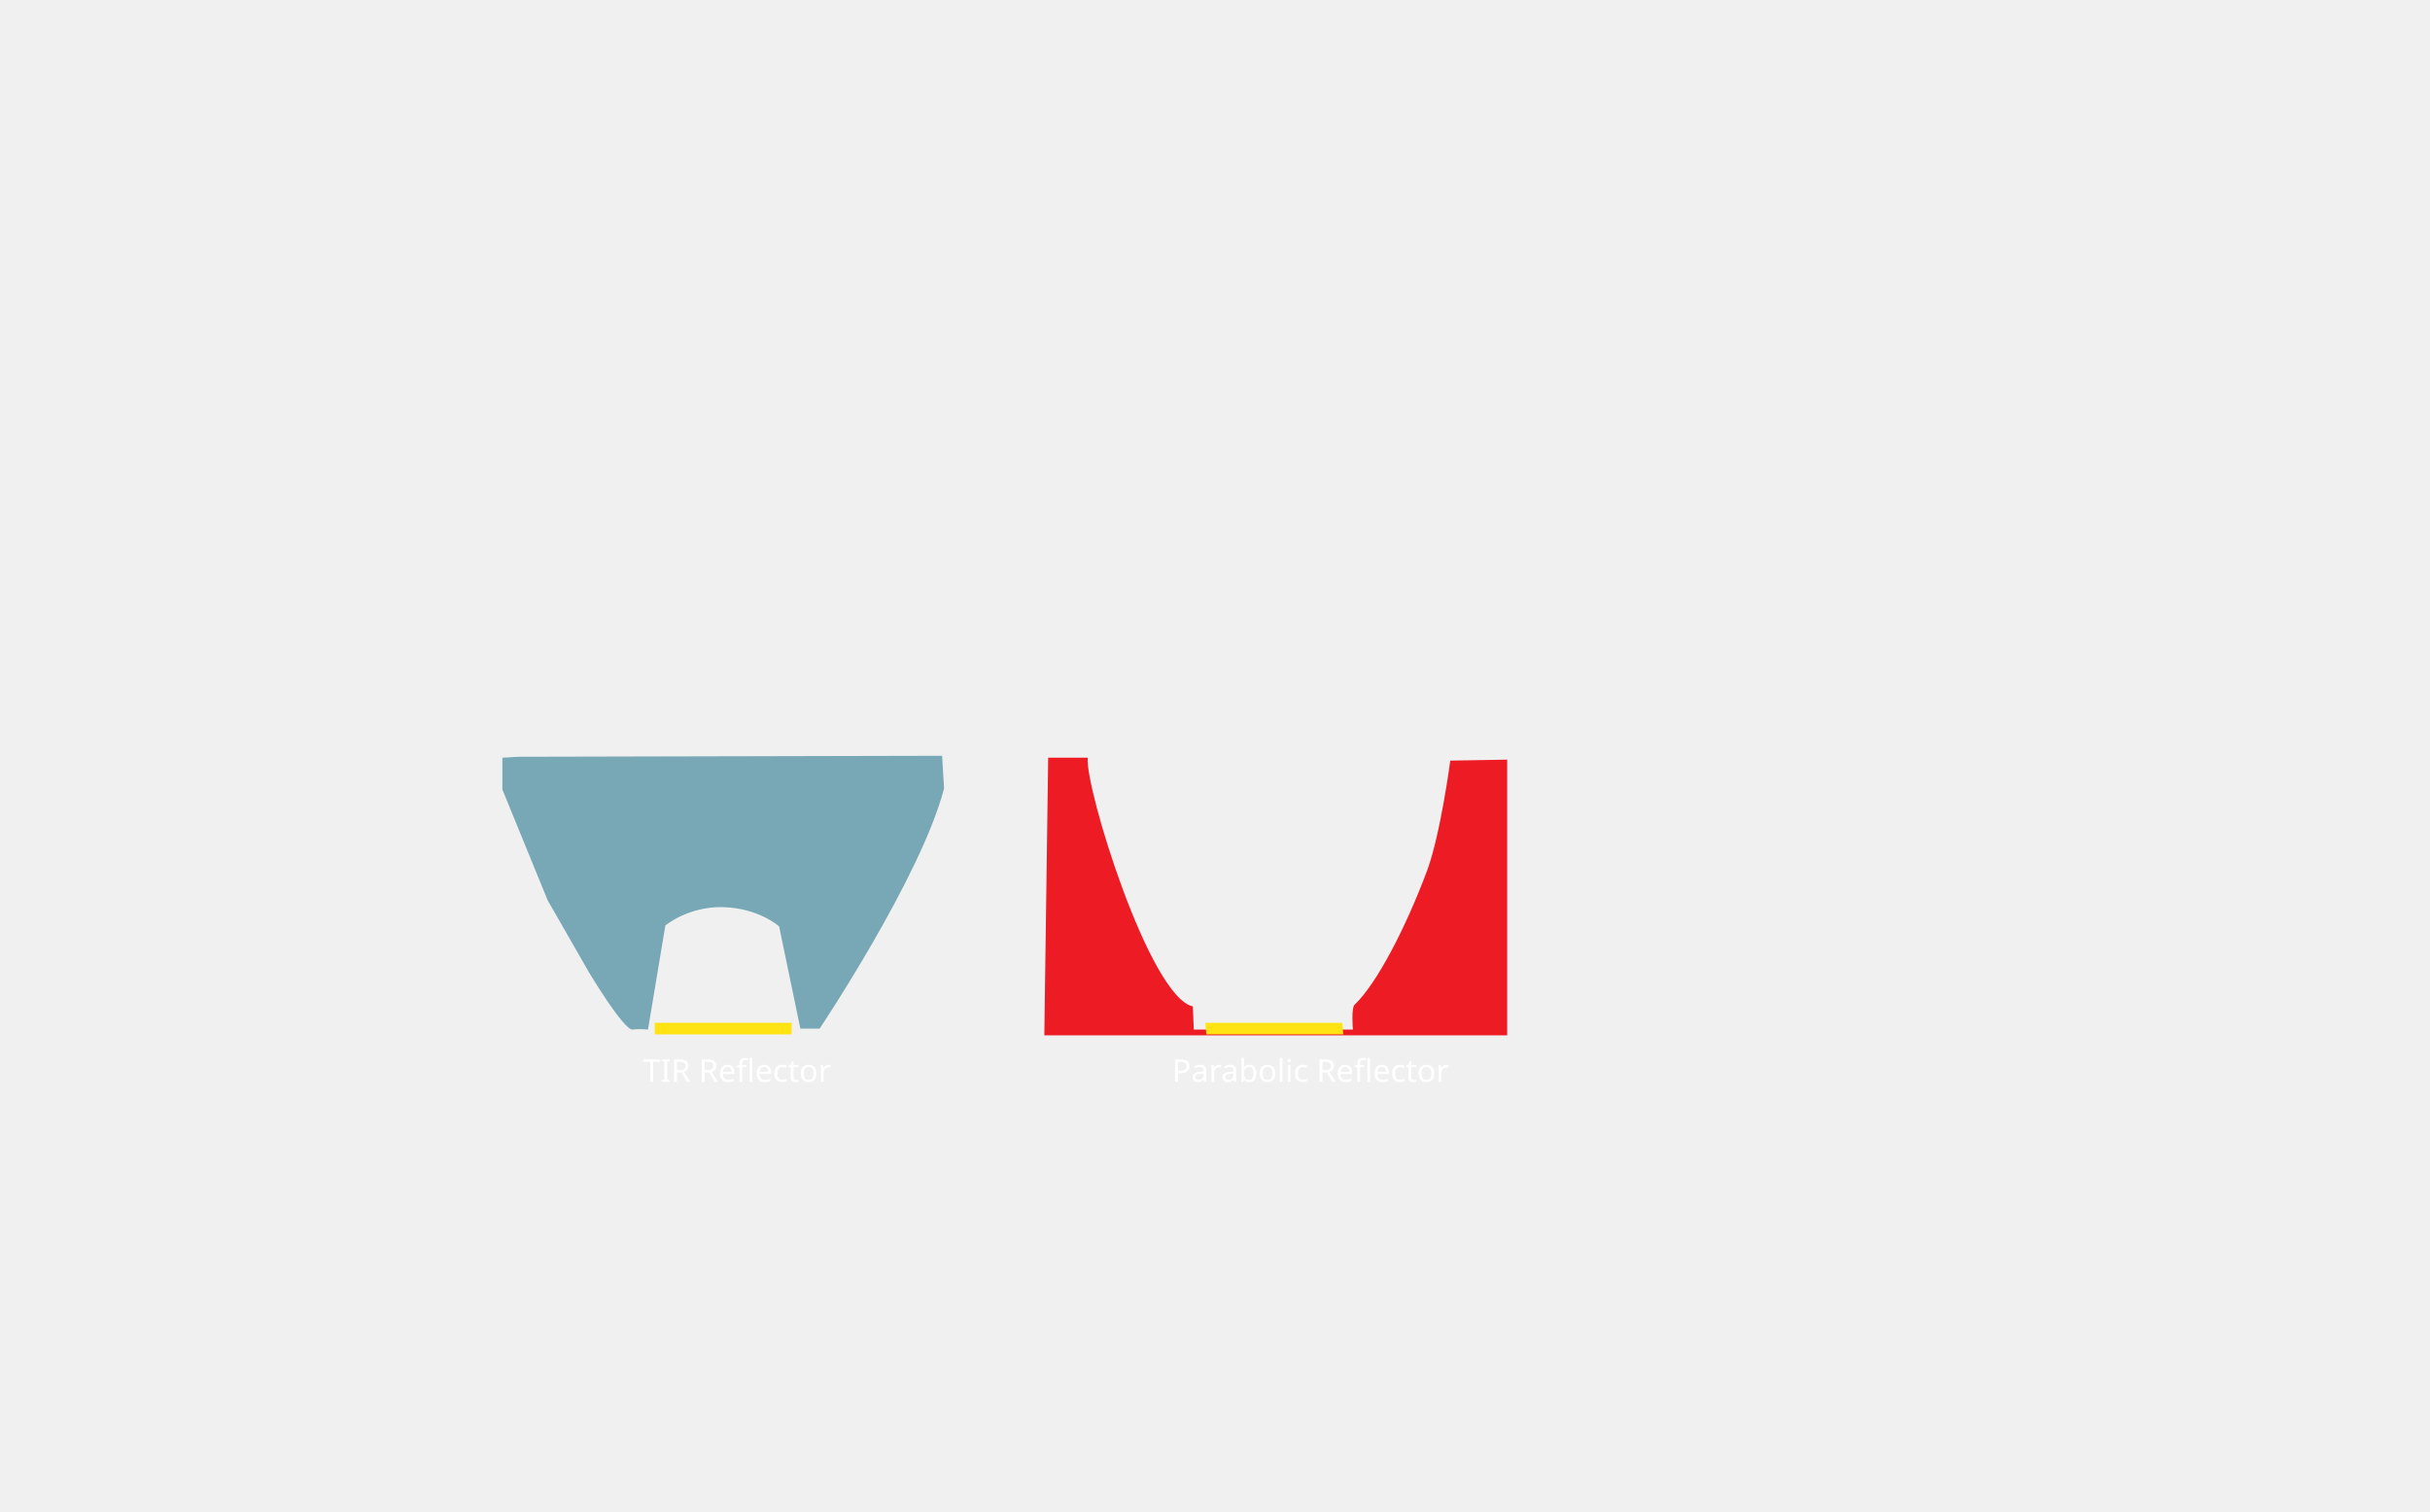
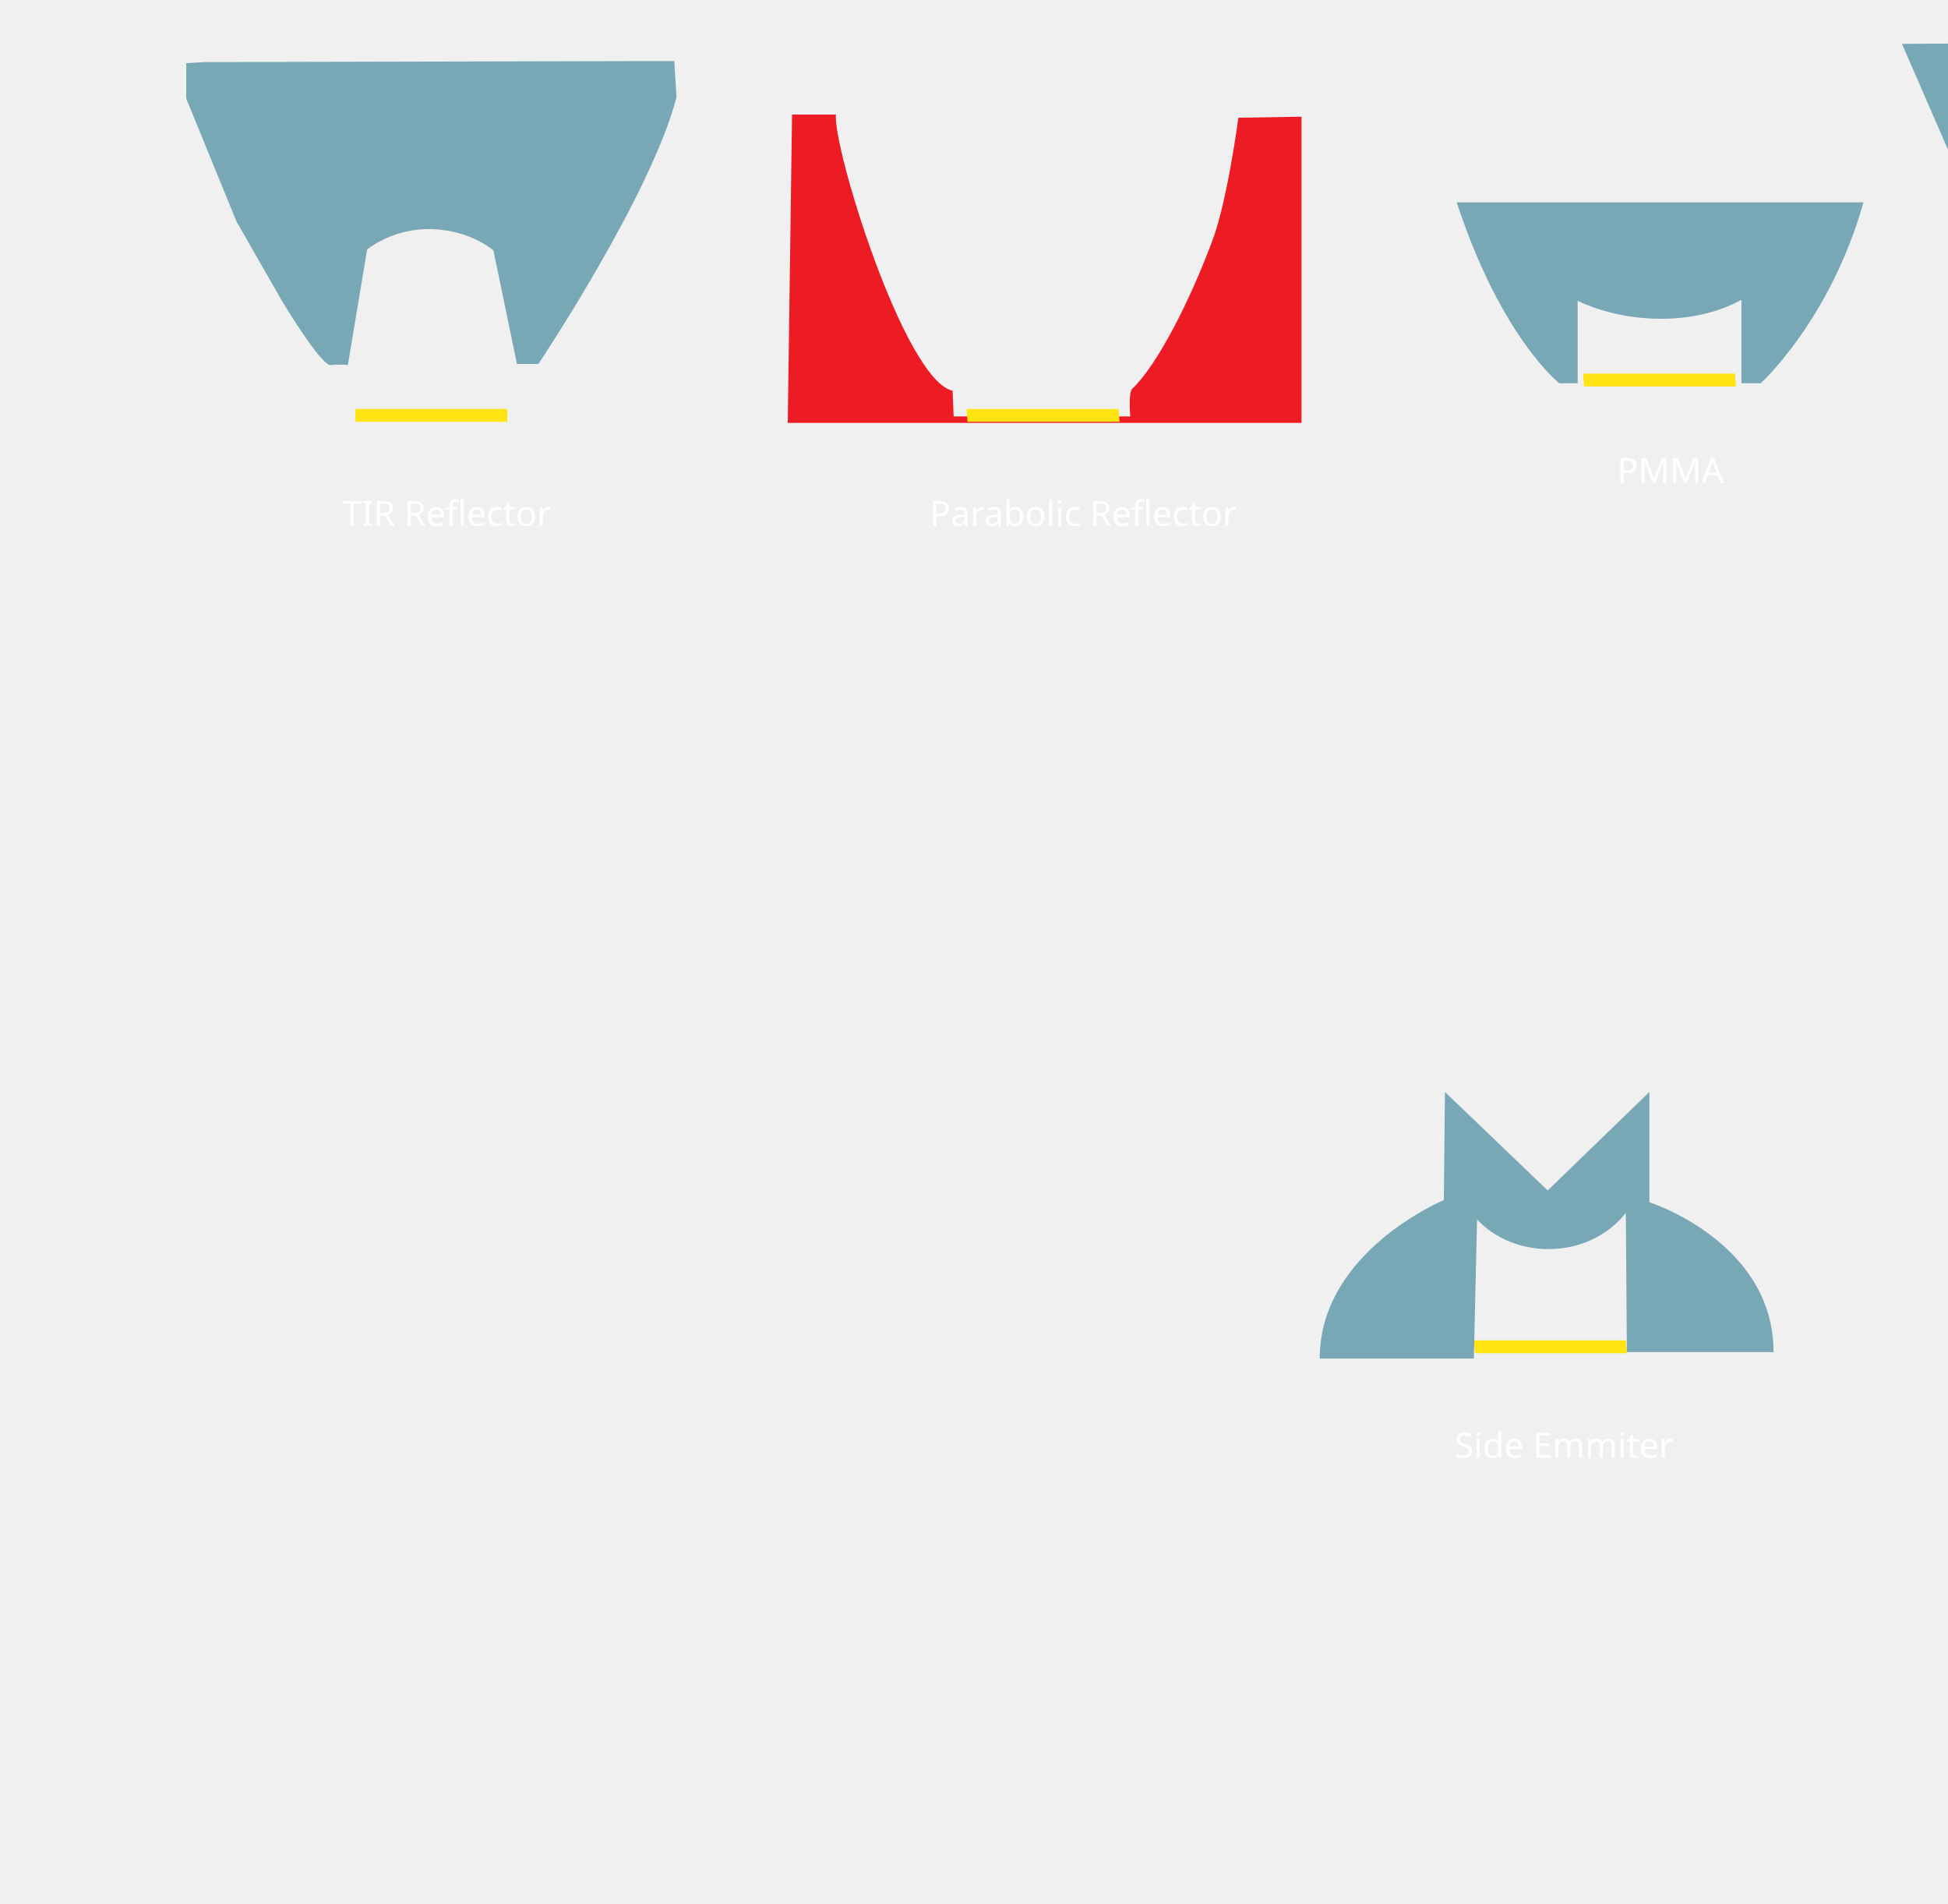
- <svg xmlns="http://www.w3.org/2000/svg" version="1.1" id="Layer_1" x="0px" y="0px" viewBox="0 0 252 156.8" style="enable-background:new 0 0 252 156.8;" xml:space="preserve">
+ <svg xmlns="http://www.w3.org/2000/svg" version="1.1" id="Layer_1" x="0px" y="0px" viewBox="0 0 182 177.8" style="enable-background:new 0 0 182 177.8;" xml:space="preserve">
  <style type="text/css">
	.st0{fill:#FFE313;}
	.st1{opacity:0.5;fill:#005D7A;enable-background:new    ;}
	.st2{fill:#ED1C24;}
	.st3{fill:#FFFFFF;}
	.st4{font-family:'MyriadPro-Regular';}
	.st5{font-size:3.26px;}
+ 	.st6{enable-background:new    ;}
</style>
-   <rect id="LS:_Light_Source_2_" x="67.9" y="106.1" class="st0" width="14.2" height="1.2" />
-   <path id="LENS:_1.44_1_" class="st1" d="M97.7,78.4l-43.9,0.1l-1.7,0.1v3.3l4.7,11.5l4.3,7.5c0,0,3.6,6,4.5,5.9c0.8-0.1,1.6,0,1.6,0  L69,96c0,0,2.4-2,6-1.9c3.7,0.1,5.8,2,5.8,2l2.2,10.6h2c0,0,10.5-15.7,12.9-24.9L97.7,78.4z" />
-   <path id="REF:_0.90" class="st2" d="M140.5,104.2c-0.4,0.3-0.2,2.6-0.2,2.6h-16.5l-0.1-2.4c-4.5-1-11.2-22.7-10.9-25.8h-4.1  l-0.4,28.8h48V78.8l-5.9,0.1c0,0-1,7.6-2.4,11.4C145.8,96.2,142.8,102,140.5,104.2z" />
-   <polygon id="LS:_Light_Source_1_" class="st0" points="125.1,107.3 139.3,107.3 139.2,106.1 125,106.1 " />
-   <text transform="matrix(1 0 0 1 66.673 112.2266)" class="st3 st4 st5">TIR Reflector</text>
-   <text transform="matrix(1 0 0 1 121.5488 112.2264)" class="st3 st4 st5">Parabolic Reflector</text>
+   <rect id="LS:_Light_Source_2_" x="33.2" y="38.2" class="st0" width="14.2" height="1.2" />
+   <path id="LENS:_1.44_1_" class="st1" d="M63,5.7L19.1,5.8l-1.7,0.1v3.3l4.7,11.5l4.3,7.5c0,0,3.6,6,4.5,5.9c0.8-0.1,1.6,0,1.6,0  l1.8-10.8c0,0,2.4-2,6-1.9c3.7,0.1,5.8,2,5.8,2L48.3,34h2c0,0,10.5-15.7,12.9-24.9L63,5.7z" />
+   <path id="REF:_0.90" class="st2" d="M105.8,36.3c-0.4,0.3-0.2,2.6-0.2,2.6H89.1L89,36.5c-4.5-1-11.2-22.7-10.9-25.8H74l-0.4,28.8h48  V10.9l-5.9,0.1c0,0-1,7.6-2.4,11.4C111.1,28.3,108.1,34.1,105.8,36.3z" />
+   <polygon id="LS:_Light_Source_1_" class="st0" points="90.4,39.4 104.6,39.4 104.5,38.2 90.3,38.2 " />
+   <polygon id="LS:_Light_Source_3_" class="st0" points="137.8,126.4 152,126.4 151.9,125.2 137.7,125.2 " />
+   <polygon id="LS:_Light_Source_4_" class="st0" points="148,36.1 162.2,36.1 162.1,34.9 147.9,34.9 " />
+   <polygon id="LS:_Light_Source_5_" class="st0" points="192,36.1 206.2,36.1 206.1,34.9 191.9,34.9 " />
+   <polygon id="LS:_Light_Source_6_" class="st0" points="250.2,36.1 264.4,36.1 264.3,34.9 250.1,34.9 " />
+   <text transform="matrix(1 0 0 1 31.9761 49.1302)" class="st3 st4 st5">TIR Reflector</text>
+   <text transform="matrix(1 0 0 1 86.852 49.1299)" class="st3 st4 st5">Parabolic Reflector</text>
+   <text transform="matrix(1 0 0 1 135.8952 136.1728)" class="st3 st4 st5">Side Emmiter</text>
+   <text transform="matrix(1 0 0 1 151.0808 45.1101)" class="st3 st4 st5">PMMA</text>
+   <text transform="matrix(1 0 0 1 191.4186 45.1101)" class="st3 st4 st5">SureFire TIR</text>
+   <text transform="matrix(1 0 0 1 250.1295 45.1101)" class="st3 st4 st5">Hybrid TIR</text>
+   <path id="LENS:_1.44_5_" class="st1" d="M135,102l9.6,9.2l9.5-9.2v10.3c0,0,11.6,3.7,11.6,14h-13.7l-0.1-13  c-3.6,4.5-10.5,4.3-13.9,0.6l-0.3,13h-14.4c0-10,11.6-14.8,11.6-14.8L135,102z" />
+   <path id="LENS:_1.44_4_" class="st1" d="M136.1,18.9h38c-3.1,11-9.6,16.9-9.6,16.9h-1.8v-7.8c-4.5,2.5-10.9,2.2-15.3,0.1v7.7h-1.7  C145.8,35.9,140.3,31.7,136.1,18.9z" />
+   <polygon id="LENS:_1.44_3_" class="st1" points="177.7,4.1 189.1,30.3 191.9,34.4 194.9,30 203.1,30 206.2,34.4 208.9,29.8   219.8,3.8 " />
+   <path id="LENS:_1.44_2_" class="st1" d="M195.8,34.7h6.5c0,0,0-3.5-3.2-3.5C195.8,31.2,195.8,34.7,195.8,34.7z" />
+   <path id="LENS:_1.44" class="st1" d="M257.3,3.5L257.3,3.5C257.3,3.5,257.3,3.5,257.3,3.5C257.3,3.5,257.3,3.5,257.3,3.5L257.3,3.5  c-9.8,0-24.4,11.2-24.4,11.2c0.2,1.7,12.3,19.5,13.9,19.9c0,0,0.1-13.2,2.1-14.7c0,0,4.4,4.3,8.3,4.6v0c0,0,0,0,0,0c0,0,0,0,0,0v0  c3.9-0.2,8.3-4.6,8.3-4.6c2.1,1.6,2.1,14.7,2.1,14.7c1.6-0.4,13.7-18.2,13.9-19.9C281.6,14.7,267.1,3.6,257.3,3.5z" />
</svg>
